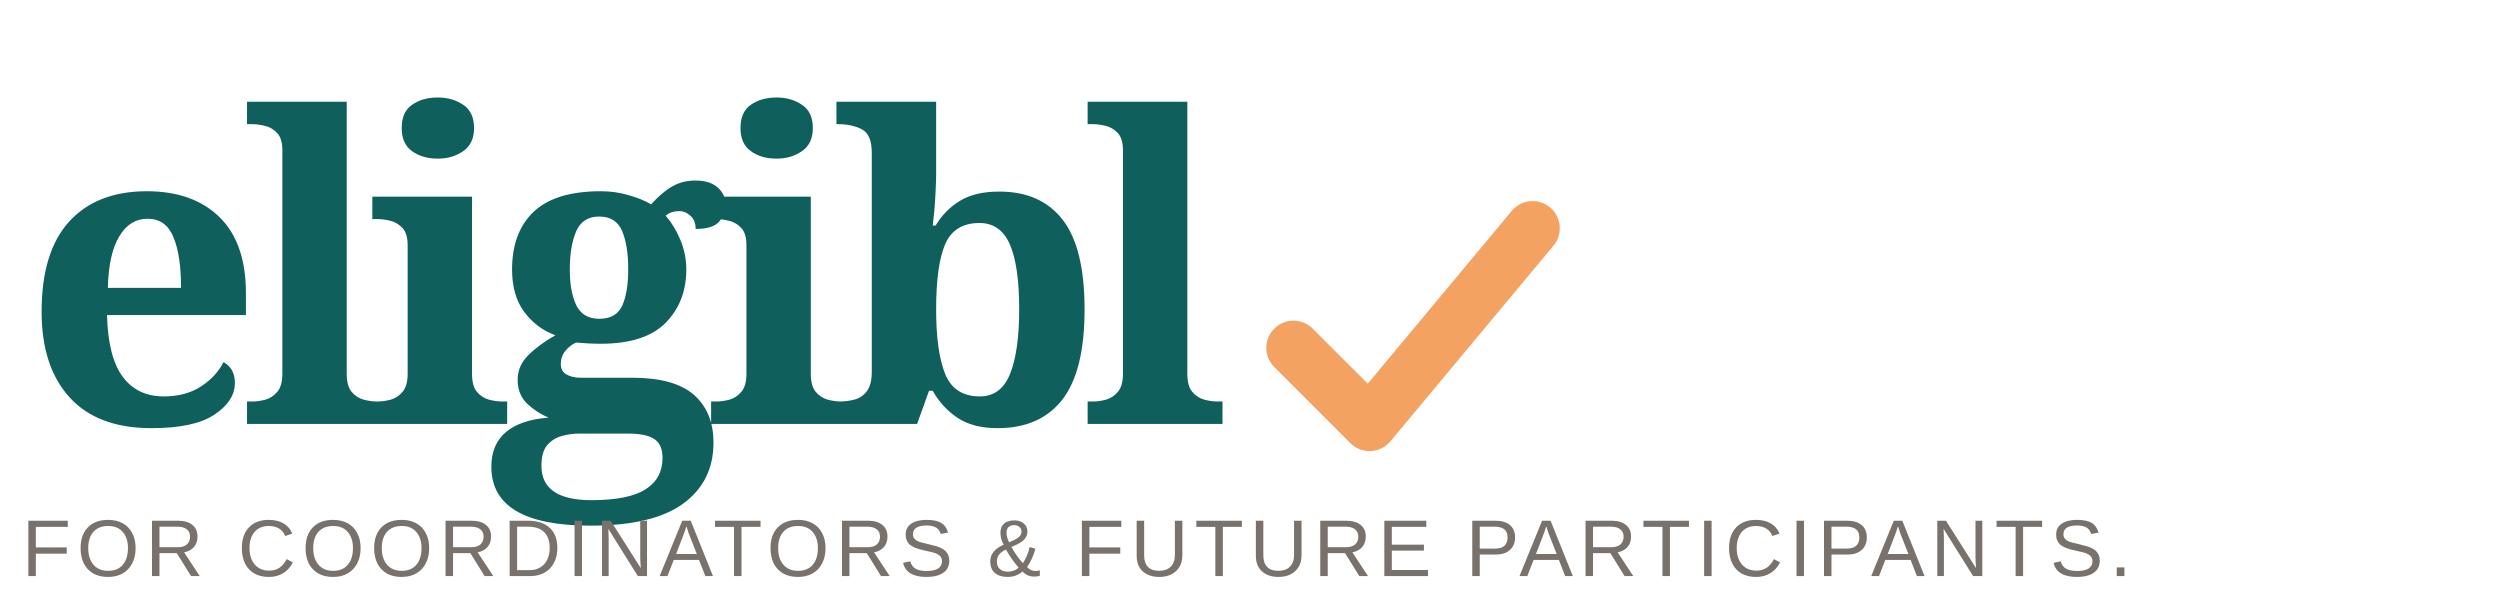
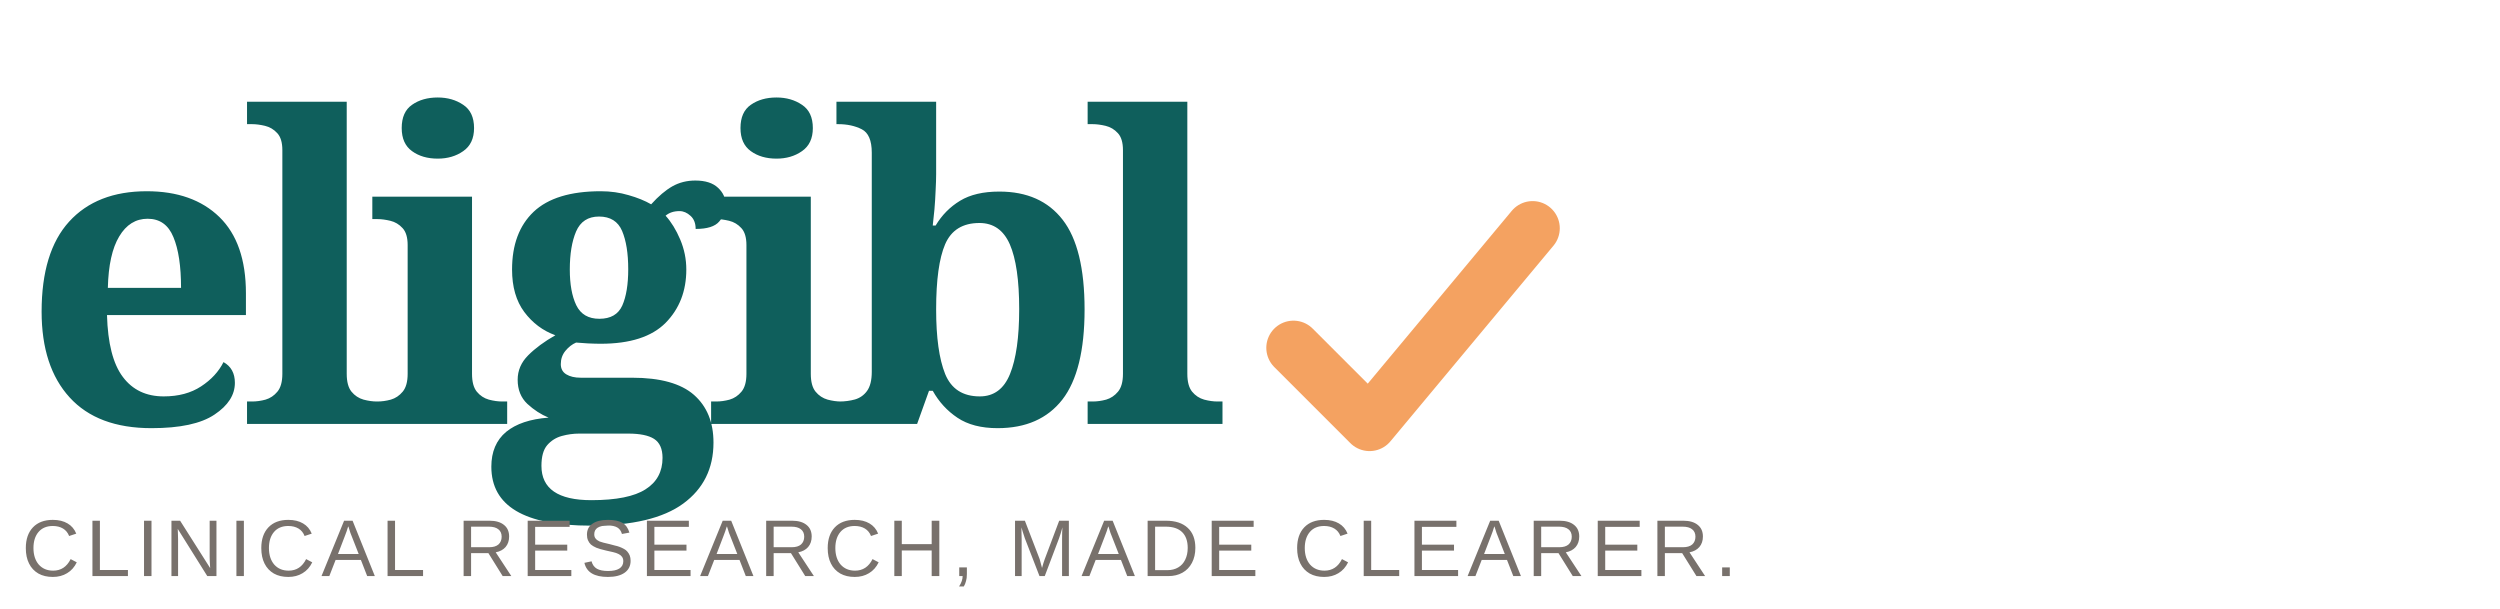
<svg xmlns="http://www.w3.org/2000/svg" viewBox="0 0 230 56" role="img" aria-labelledby="title">
  <text x="2" y="39" fill="#0F5F5C" font-family="Georgia,serif" font-size="39" font-weight="700" letter-spacing="-2.2">eligibl</text>
  <path d="m119 32 7 7 15-18" fill="none" stroke="#F4A261" stroke-width="5" stroke-linecap="round" stroke-linejoin="round" />
-   <text x="2" y="53" fill="#78716C" font-family="Arial,sans-serif" font-size="7.4" letter-spacing=".55">FOR COORDINATORS &amp; FUTURE PARTICIPANTS.</text>
+   <text x="2" y="53" fill="#78716C" font-family="Arial,sans-serif" font-size="7.4" letter-spacing=".55">CLINICAL RESEARCH, MADE CLEARER.</text>
</svg>
